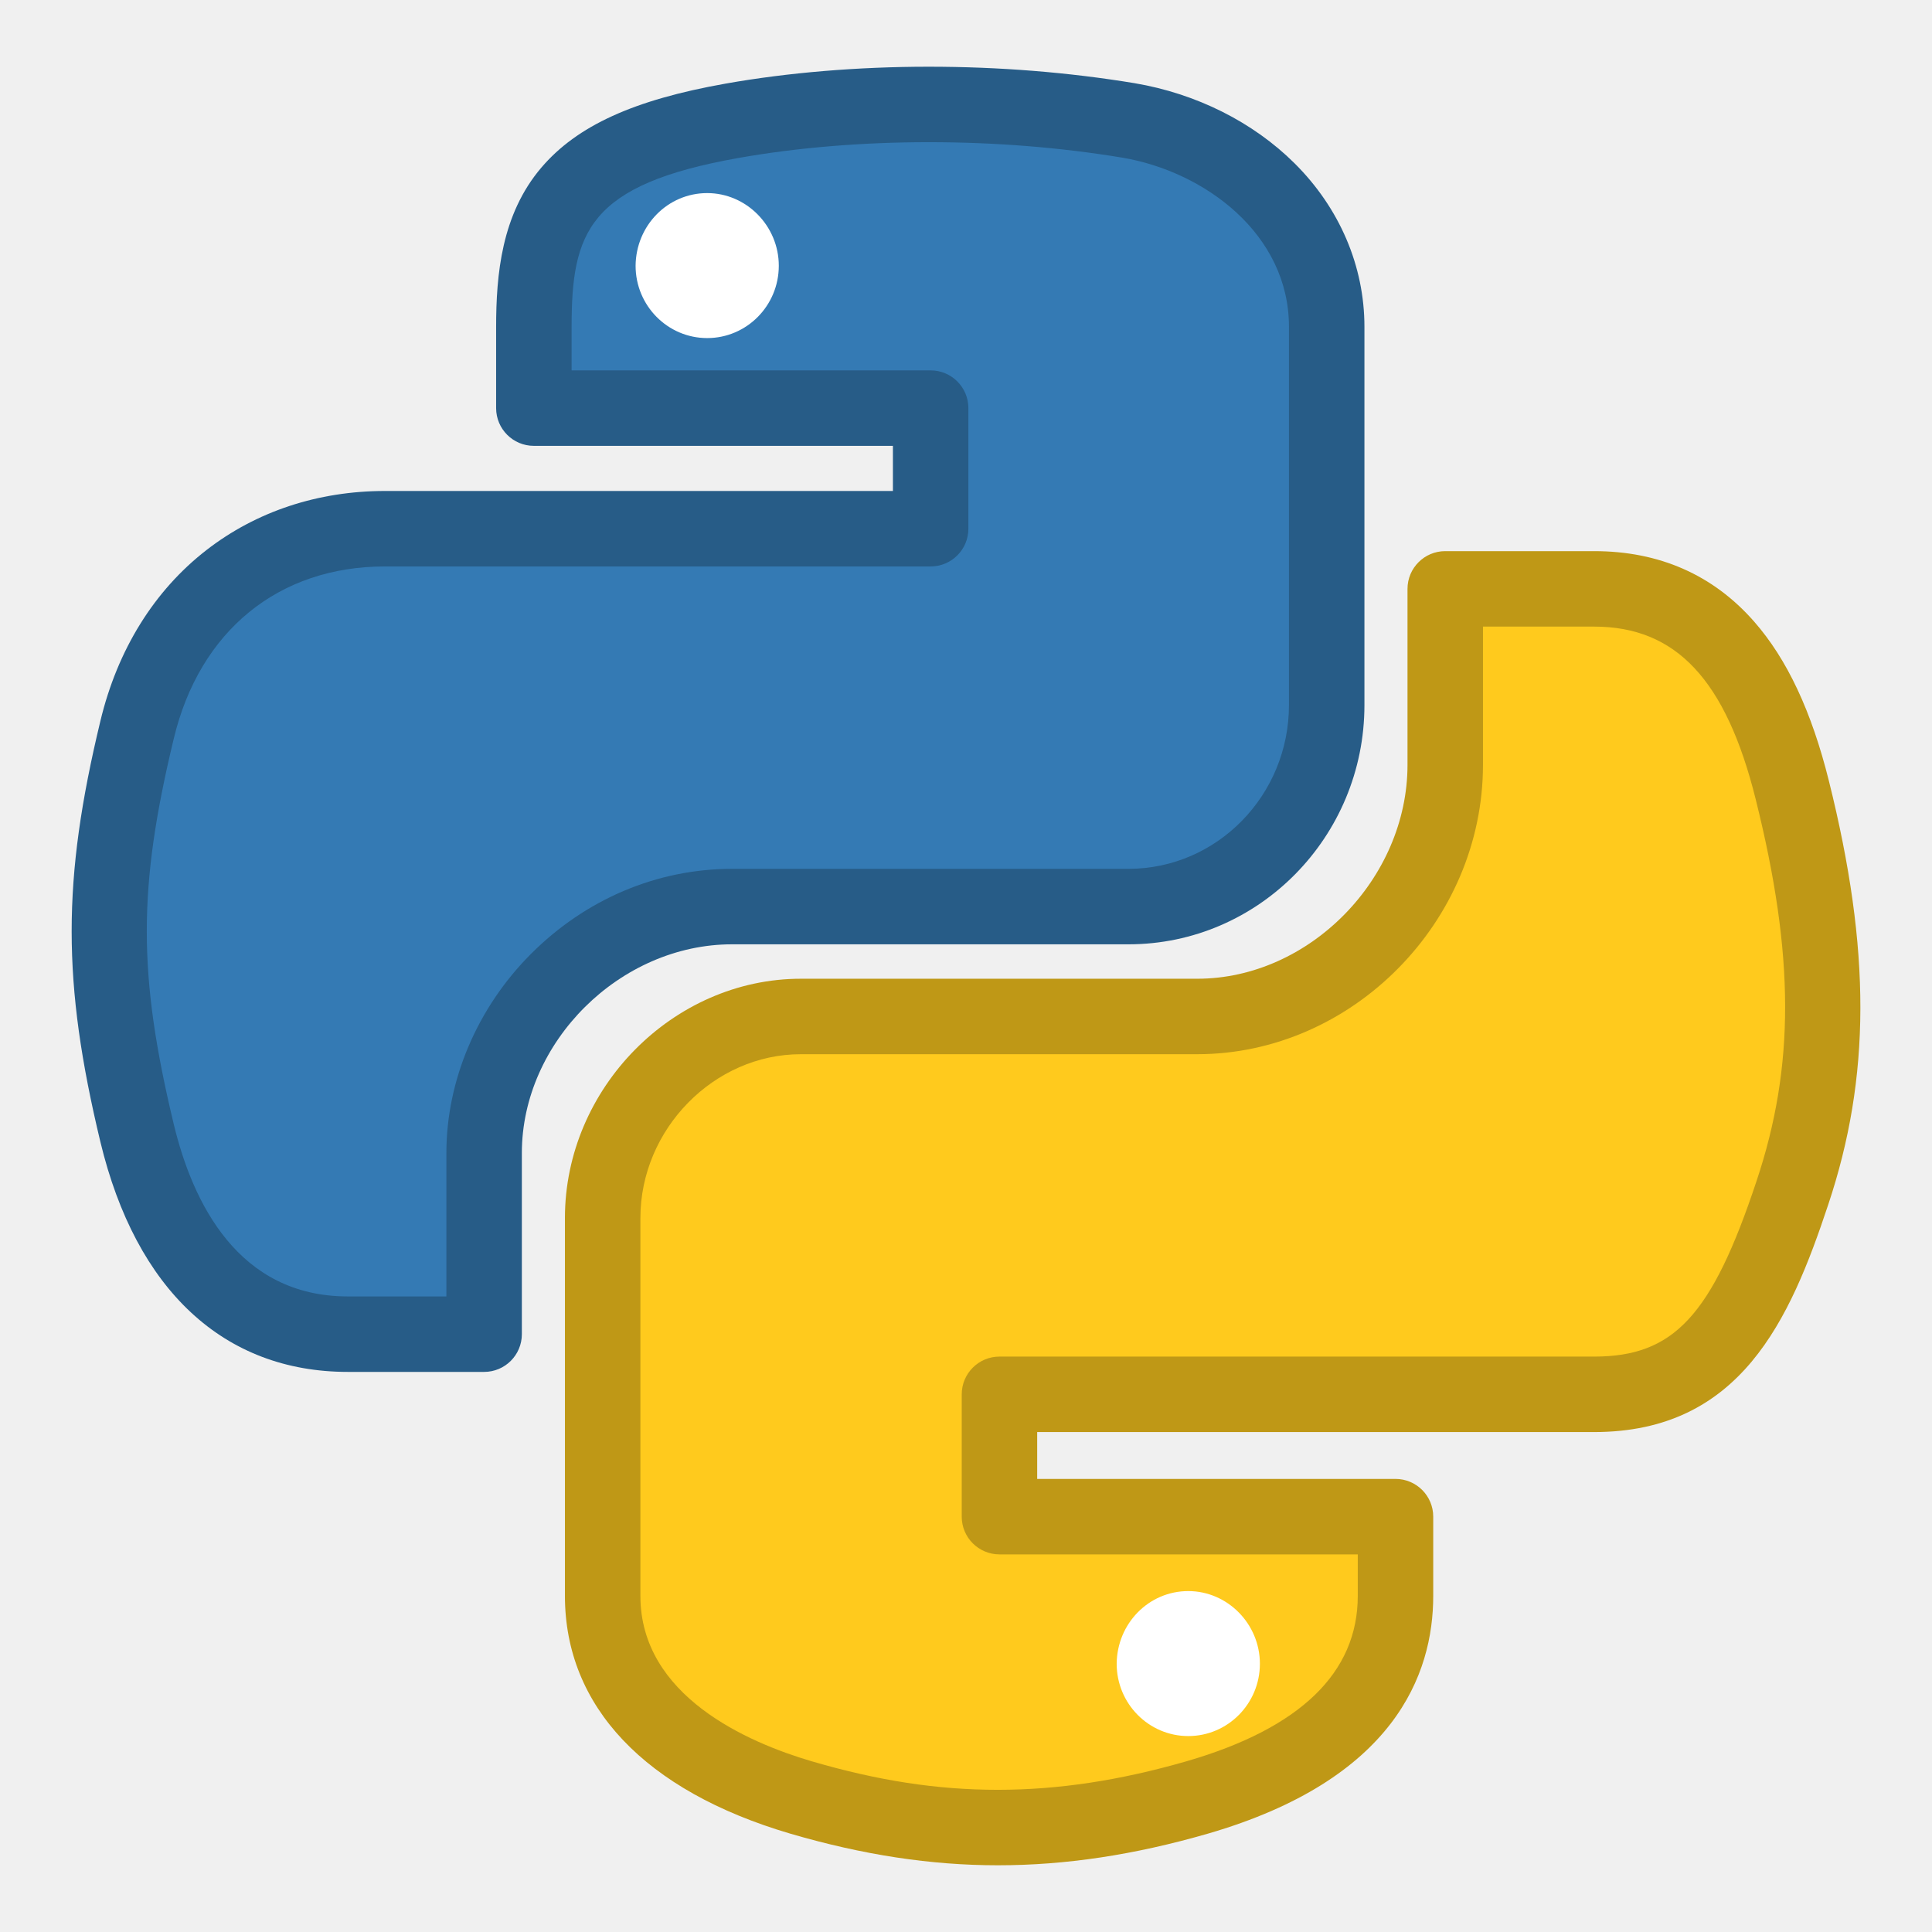
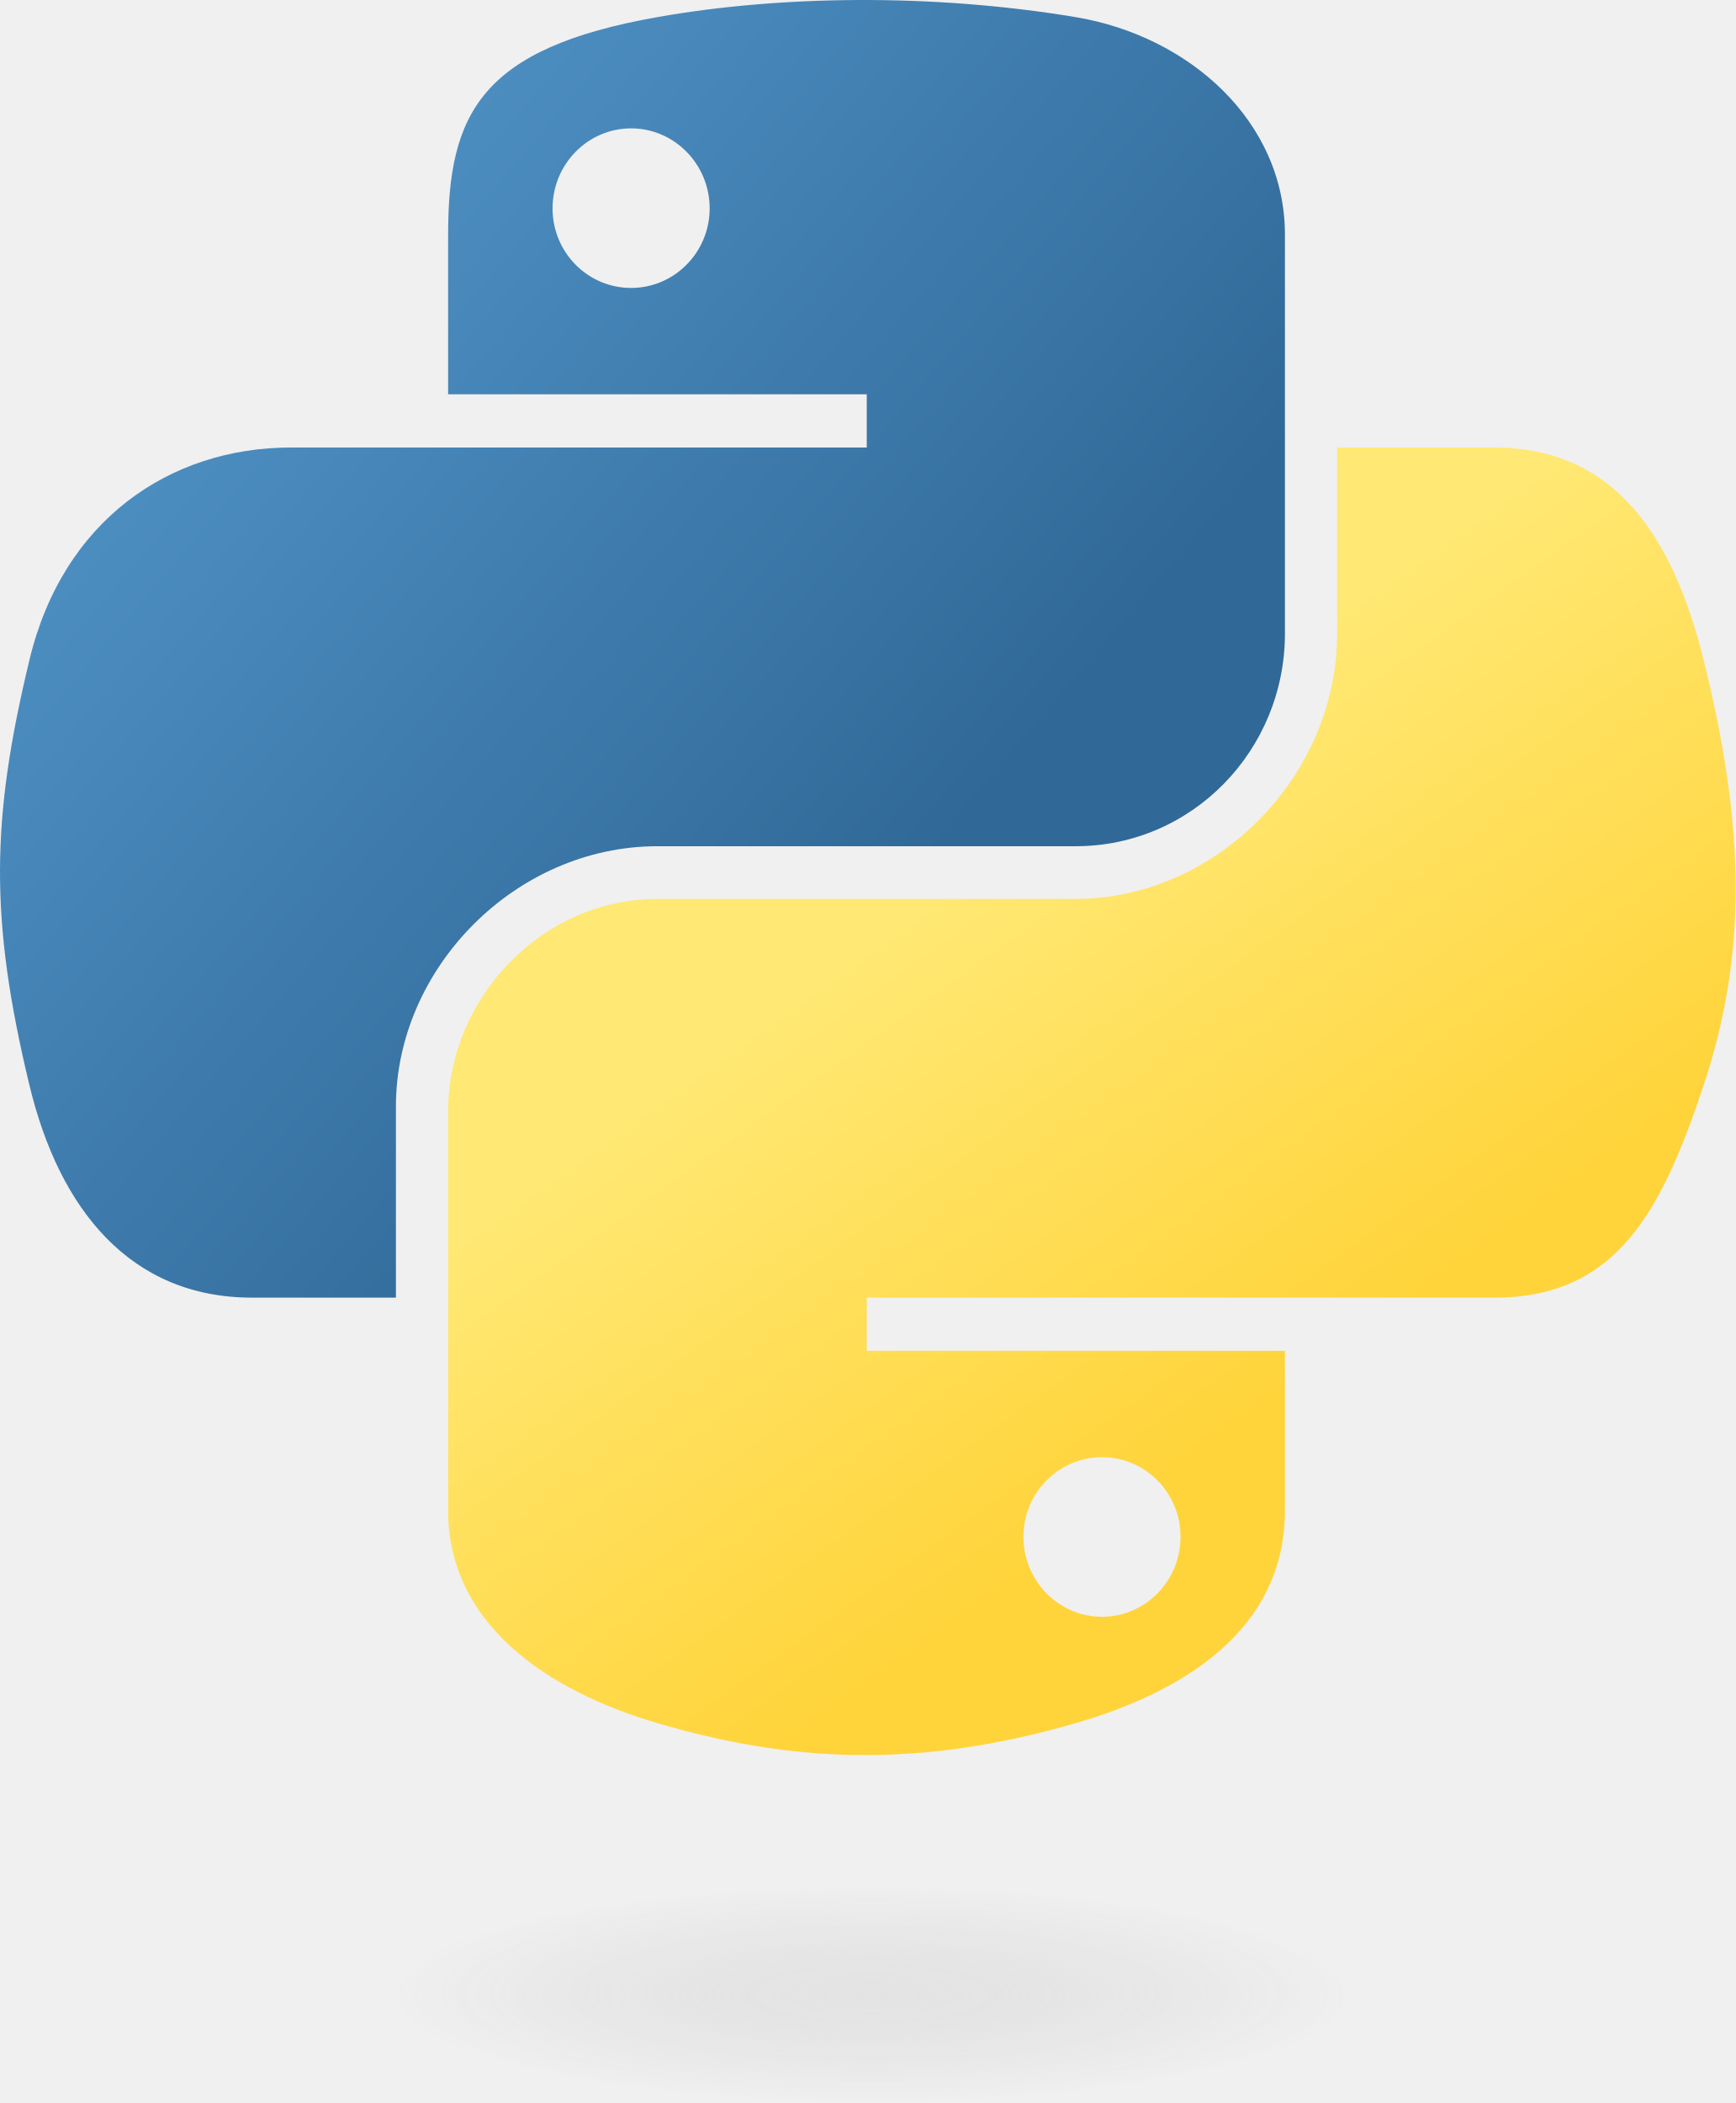
- <svg xmlns="http://www.w3.org/2000/svg" height="512px" style="enable-background:new 0 0 512 512;" version="1.1" viewBox="0 0 512 512" width="512px" xml:space="preserve">
-   <g id="comp_x5F_267-python">
-     <g>
-       <g>
-         <g>
-           <path d="M194.005,240.252h105.054c29.216,0,52.529-24.101,52.529-53.414V86.603      c0-28.525-24.002-49.871-52.529-54.691c-35.214-5.804-73.479-5.509-105.054,0.097c-44.462,7.87-52.527,24.298-52.527,54.693      v21.453H246.63v31.959H102.032c-30.591,0-57.349,18.394-65.709,53.315c-9.64,40.035-10.032,65.02,0,106.826      c7.477,31.085,25.28,53.314,55.872,53.314h36.101v-48.001C128.296,270.845,158.298,240.252,194.005,240.252L194.005,240.252z" style="fill:#347AB4;" />
-           <g>
-             <path d="M128.296,363.569H92.195c-32.842,0-56.137-21.655-65.595-60.976       c-10.146-42.276-10.145-69.37,0-111.505c4.521-18.885,14.243-34.559,28.112-45.314c13.21-10.245,29.573-15.66,47.319-15.66       H236.63v-11.959h-95.152c-5.523,0-10-4.477-10-10V86.702c0-13.954,1.423-29.889,11.979-42.278       c9.452-11.094,24.504-17.96,48.806-22.261c16.512-2.932,35.127-4.482,53.829-4.482c18.655,0,37.023,1.469,54.594,4.365       c16.345,2.762,31.383,10.299,42.385,21.229c11.941,11.865,18.519,27.253,18.519,43.329v100.235       c0,34.967-28.051,63.414-62.529,63.414H194.005c-29.677,0-55.709,25.849-55.709,55.316v48.001       C138.296,359.092,133.819,363.569,128.296,363.569z M102.032,150.114c-28.213,0-49.142,17.063-55.984,45.643       c-9.526,39.563-9.525,62.475-0.001,102.165c5.008,20.821,17.081,45.647,46.148,45.647h26.101v-38.001       c0-19.263,8.159-38.487,22.386-52.743c14.527-14.557,33.464-22.573,53.323-22.573h105.054       c23.451,0,42.529-19.476,42.529-43.414V86.603c0-24.529-22.233-41.12-44.195-44.831c-16.46-2.713-33.733-4.092-51.302-4.092       c-17.549,0-34.956,1.444-50.337,4.175c-39.908,7.064-44.275,19.689-44.275,44.847v11.453h95.152c5.523,0,10,4.477,10,10v31.959       c0,5.523-4.477,10-10,10H102.032z" style="fill:#275C87;" />
-           </g>
-         </g>
-         <g>
-           <path d="M474.975,209.372c-7.575-30.395-21.935-53.315-52.527-53.315h-39.443v46.626      c0,36.199-30.692,66.691-65.71,66.691H212.24c-28.724,0-52.528,24.594-52.528,53.414v100.138      c0,28.524,24.788,45.246,52.528,53.413c33.247,9.737,65.215,11.509,105.054,0c26.462-7.675,52.529-23.116,52.529-53.413v-20.997      H264.867v-32.417h157.58c30.593,0,41.904-21.346,52.527-53.314C485.992,283.244,485.501,251.57,474.975,209.372L474.975,209.372      z" style="fill:#FFCA1D;" />
-           <g>
-             <path d="M264.431,494.32c-17.747,0-35.738-2.743-55.001-8.385       c-38.515-11.339-59.718-33.715-59.718-63.01V322.788c0-34.374,28.634-63.414,62.528-63.414h105.054       c29.678,0,55.71-26.491,55.71-56.691v-46.626c0-5.523,4.478-10,10-10h39.443c17.276,0,31.546,6.279,42.412,18.664       c8.734,9.955,15.217,23.77,19.818,42.232c11.191,44.863,11.126,78.483-0.219,112.415c-10.11,30.424-23.23,60.144-62.012,60.144       h-147.58v12.417h94.956c5.522,0,10,4.478,10,10v20.997c0,20.844-10.365,48.696-59.744,63.018       C300.563,491.581,282.364,494.32,264.431,494.32z M212.24,279.374c-23.053,0-42.528,19.881-42.528,43.414v100.138       c0,26.51,28.415,38.834,45.353,43.82c17.639,5.166,33.33,7.574,49.366,7.574c16.028,0,32.413-2.482,50.088-7.589       c30.059-8.718,45.305-23.457,45.305-43.806v-10.997h-94.956c-5.522,0-10-4.478-10-10v-32.417c0-5.522,4.478-10,10-10h157.58       c21.148,0,31.204-10.857,43.037-46.468c10.189-30.476,10.126-59.805-0.213-101.252c-7.883-31.631-21.09-45.735-42.824-45.735       h-29.443v36.626c0,41.571-34.671,76.691-75.71,76.691H212.24z" style="fill:#BF9816;" />
-           </g>
-         </g>
-         <path d="M187.414,89.594c-10.479,0-18.975-8.591-18.975-19.164c0.094-10.668,8.496-19.259,18.975-19.259     c10.386,0,18.976,8.685,18.976,19.259C206.39,81.003,197.894,89.594,187.414,89.594z" style="fill:#FFFFFF;" />
-         <path d="M314.908,460.076c-10.479,0-18.976-8.591-18.976-19.164c0.095-10.668,8.496-19.259,18.976-19.259     c10.385,0,18.976,8.685,18.976,19.259C333.884,451.485,325.388,460.076,314.908,460.076z" style="fill:#FFFFFF;" />
-       </g>
-     </g>
-   </g>
-   <g id="Layer_1" />
+ <svg xmlns="http://www.w3.org/2000/svg" xmlns:xlink="http://www.w3.org/1999/xlink" version="1.0" id="svg2" width="83.371pt" height="101.001pt">
+   <defs id="defs4">
+     <linearGradient id="linearGradient2795">
+       <stop style="stop-color:#b8b8b8;stop-opacity:0.498;" offset="0" id="stop2797" />
+       <stop style="stop-color:#7f7f7f;stop-opacity:0;" offset="1" id="stop2799" />
+     </linearGradient>
+     <linearGradient id="linearGradient2787">
+       <stop style="stop-color:#7f7f7f;stop-opacity:0.5;" offset="0" id="stop2789" />
+       <stop style="stop-color:#7f7f7f;stop-opacity:0;" offset="1" id="stop2791" />
+     </linearGradient>
+     <linearGradient id="linearGradient3676">
+       <stop style="stop-color:#b2b2b2;stop-opacity:0.5;" offset="0" id="stop3678" />
+       <stop style="stop-color:#b3b3b3;stop-opacity:0;" offset="1" id="stop3680" />
+     </linearGradient>
+     <linearGradient id="linearGradient3236">
+       <stop style="stop-color:#f4f4f4;stop-opacity:1" offset="0" id="stop3244" />
+       <stop style="stop-color:white;stop-opacity:1" offset="1" id="stop3240" />
+     </linearGradient>
+     <linearGradient id="linearGradient4671">
+       <stop style="stop-color:#ffd43b;stop-opacity:1;" offset="0" id="stop4673" />
+       <stop style="stop-color:#ffe873;stop-opacity:1" offset="1" id="stop4675" />
+     </linearGradient>
+     <linearGradient id="linearGradient4689">
+       <stop style="stop-color:#5a9fd4;stop-opacity:1;" offset="0" id="stop4691" />
+       <stop style="stop-color:#306998;stop-opacity:1;" offset="1" id="stop4693" />
+     </linearGradient>
+     <linearGradient x1="224.24" y1="144.757" x2="-65.309" y2="144.757" id="linearGradient2987" xlink:href="#linearGradient4671" gradientUnits="userSpaceOnUse" gradientTransform="translate(100.2702,99.61116)" />
+     <linearGradient x1="172.942" y1="77.476" x2="26.67" y2="76.313" id="linearGradient2990" xlink:href="#linearGradient4689" gradientUnits="userSpaceOnUse" gradientTransform="translate(100.2702,99.61116)" />
+     <linearGradient xlink:href="#linearGradient4689" id="linearGradient2587" gradientUnits="userSpaceOnUse" gradientTransform="translate(100.2702,99.61116)" x1="172.942" y1="77.476" x2="26.67" y2="76.313" />
+     <linearGradient xlink:href="#linearGradient4671" id="linearGradient2589" gradientUnits="userSpaceOnUse" gradientTransform="translate(100.2702,99.61116)" x1="224.24" y1="144.757" x2="-65.309" y2="144.757" />
+     <linearGradient xlink:href="#linearGradient4689" id="linearGradient2248" gradientUnits="userSpaceOnUse" gradientTransform="translate(100.2702,99.61116)" x1="172.942" y1="77.476" x2="26.67" y2="76.313" />
+     <linearGradient xlink:href="#linearGradient4671" id="linearGradient2250" gradientUnits="userSpaceOnUse" gradientTransform="translate(100.2702,99.61116)" x1="224.24" y1="144.757" x2="-65.309" y2="144.757" />
+     <linearGradient xlink:href="#linearGradient4671" id="linearGradient2255" gradientUnits="userSpaceOnUse" gradientTransform="matrix(0.562541,0,0,0.567972,-11.5974,-7.60954)" x1="224.24" y1="144.757" x2="-65.309" y2="144.757" />
+     <linearGradient xlink:href="#linearGradient4689" id="linearGradient2258" gradientUnits="userSpaceOnUse" gradientTransform="matrix(0.562541,0,0,0.567972,-11.5974,-7.60954)" x1="172.942" y1="76.176" x2="26.67" y2="76.313" />
+     <radialGradient xlink:href="#linearGradient2795" id="radialGradient2801" cx="61.519" cy="132.286" fx="61.519" fy="132.286" r="29.037" gradientTransform="matrix(1,0,0,0.177966,0,108.7434)" gradientUnits="userSpaceOnUse" />
+     <linearGradient xlink:href="#linearGradient4671" id="linearGradient1475" gradientUnits="userSpaceOnUse" gradientTransform="matrix(0.562541,0,0,0.567972,-14.99112,-11.70237)" x1="150.961" y1="192.352" x2="112.031" y2="137.273" />
+     <linearGradient xlink:href="#linearGradient4689" id="linearGradient1478" gradientUnits="userSpaceOnUse" gradientTransform="matrix(0.562541,0,0,0.567972,-14.99112,-11.70237)" x1="26.649" y1="20.604" x2="135.665" y2="114.398" />
+     <radialGradient xlink:href="#linearGradient2795" id="radialGradient1480" gradientUnits="userSpaceOnUse" gradientTransform="matrix(1.7490565e-8,-0.239947,1.054668,3.7915457e-7,-83.7008,142.462)" cx="61.519" cy="132.286" fx="61.519" fy="132.286" r="29.037" />
+   </defs>
+   <path style="fill:url(#linearGradient1478);fill-opacity:1" d="M 54.919,9.1927421e-4 C 50.335,0.022 45.958,0.413 42.106,1.095 30.76,3.099 28.7,7.295 28.7,15.032 v 10.219 h 26.812 v 3.406 h -26.812 -10.062 c -7.792,0 -14.616,4.684 -16.75,13.594 -2.462,10.213 -2.571,16.586 0,27.25 1.906,7.938 6.458,13.594 14.25,13.594 h 9.219 v -12.25 c 0,-8.85 7.657,-16.656 16.75,-16.656 h 26.781 c 7.455,0 13.406,-6.138 13.406,-13.625 v -25.531 c 0,-7.266 -6.13,-12.725 -13.406,-13.937 C 64.282,0.328 59.502,-0.02 54.919,9.1927421e-4 Z m -14.5,8.219 c 2.77,0 5.031,2.299 5.031,5.125 -2e-6,2.816 -2.262,5.094 -5.031,5.094 -2.779,-1e-6 -5.031,-2.277 -5.031,-5.094 -10e-7,-2.826 2.252,-5.125 5.031,-5.125 z" id="path1948" />
+   <path style="fill:url(#linearGradient1475);fill-opacity:1" d="m 85.638,28.657 v 11.906 c 0,9.231 -7.826,17 -16.75,17 h -26.781 c -7.336,0 -13.406,6.278 -13.406,13.625 v 25.531 c 0,7.266 6.319,11.54 13.406,13.625 8.487,2.496 16.626,2.947 26.781,0 6.75,-1.954 13.406,-5.888 13.406,-13.625 V 86.501 h -26.781 v -3.406 h 26.781 13.406 c 7.792,0 10.696,-5.435 13.406,-13.594 2.799,-8.399 2.68,-16.476 0,-27.25 -1.926,-7.757 -5.604,-13.594 -13.406,-13.594 z m -15.062,64.656 c 2.779,3e-6 5.031,2.277 5.031,5.094 -2e-6,2.826 -2.252,5.125 -5.031,5.125 -2.77,0 -5.031,-2.299 -5.031,-5.125 2e-6,-2.816 2.262,-5.094 5.031,-5.094 z" id="path1950" />
+   <ellipse style="opacity:0.444;fill:url(#radialGradient1480);fill-opacity:1;fill-rule:nonzero;stroke:none;stroke-width:15.417;stroke-miterlimit:4;stroke-dasharray:none;stroke-opacity:1" id="path1894" cx="55.817" cy="127.701" rx="35.931" ry="6.967" />
</svg>
